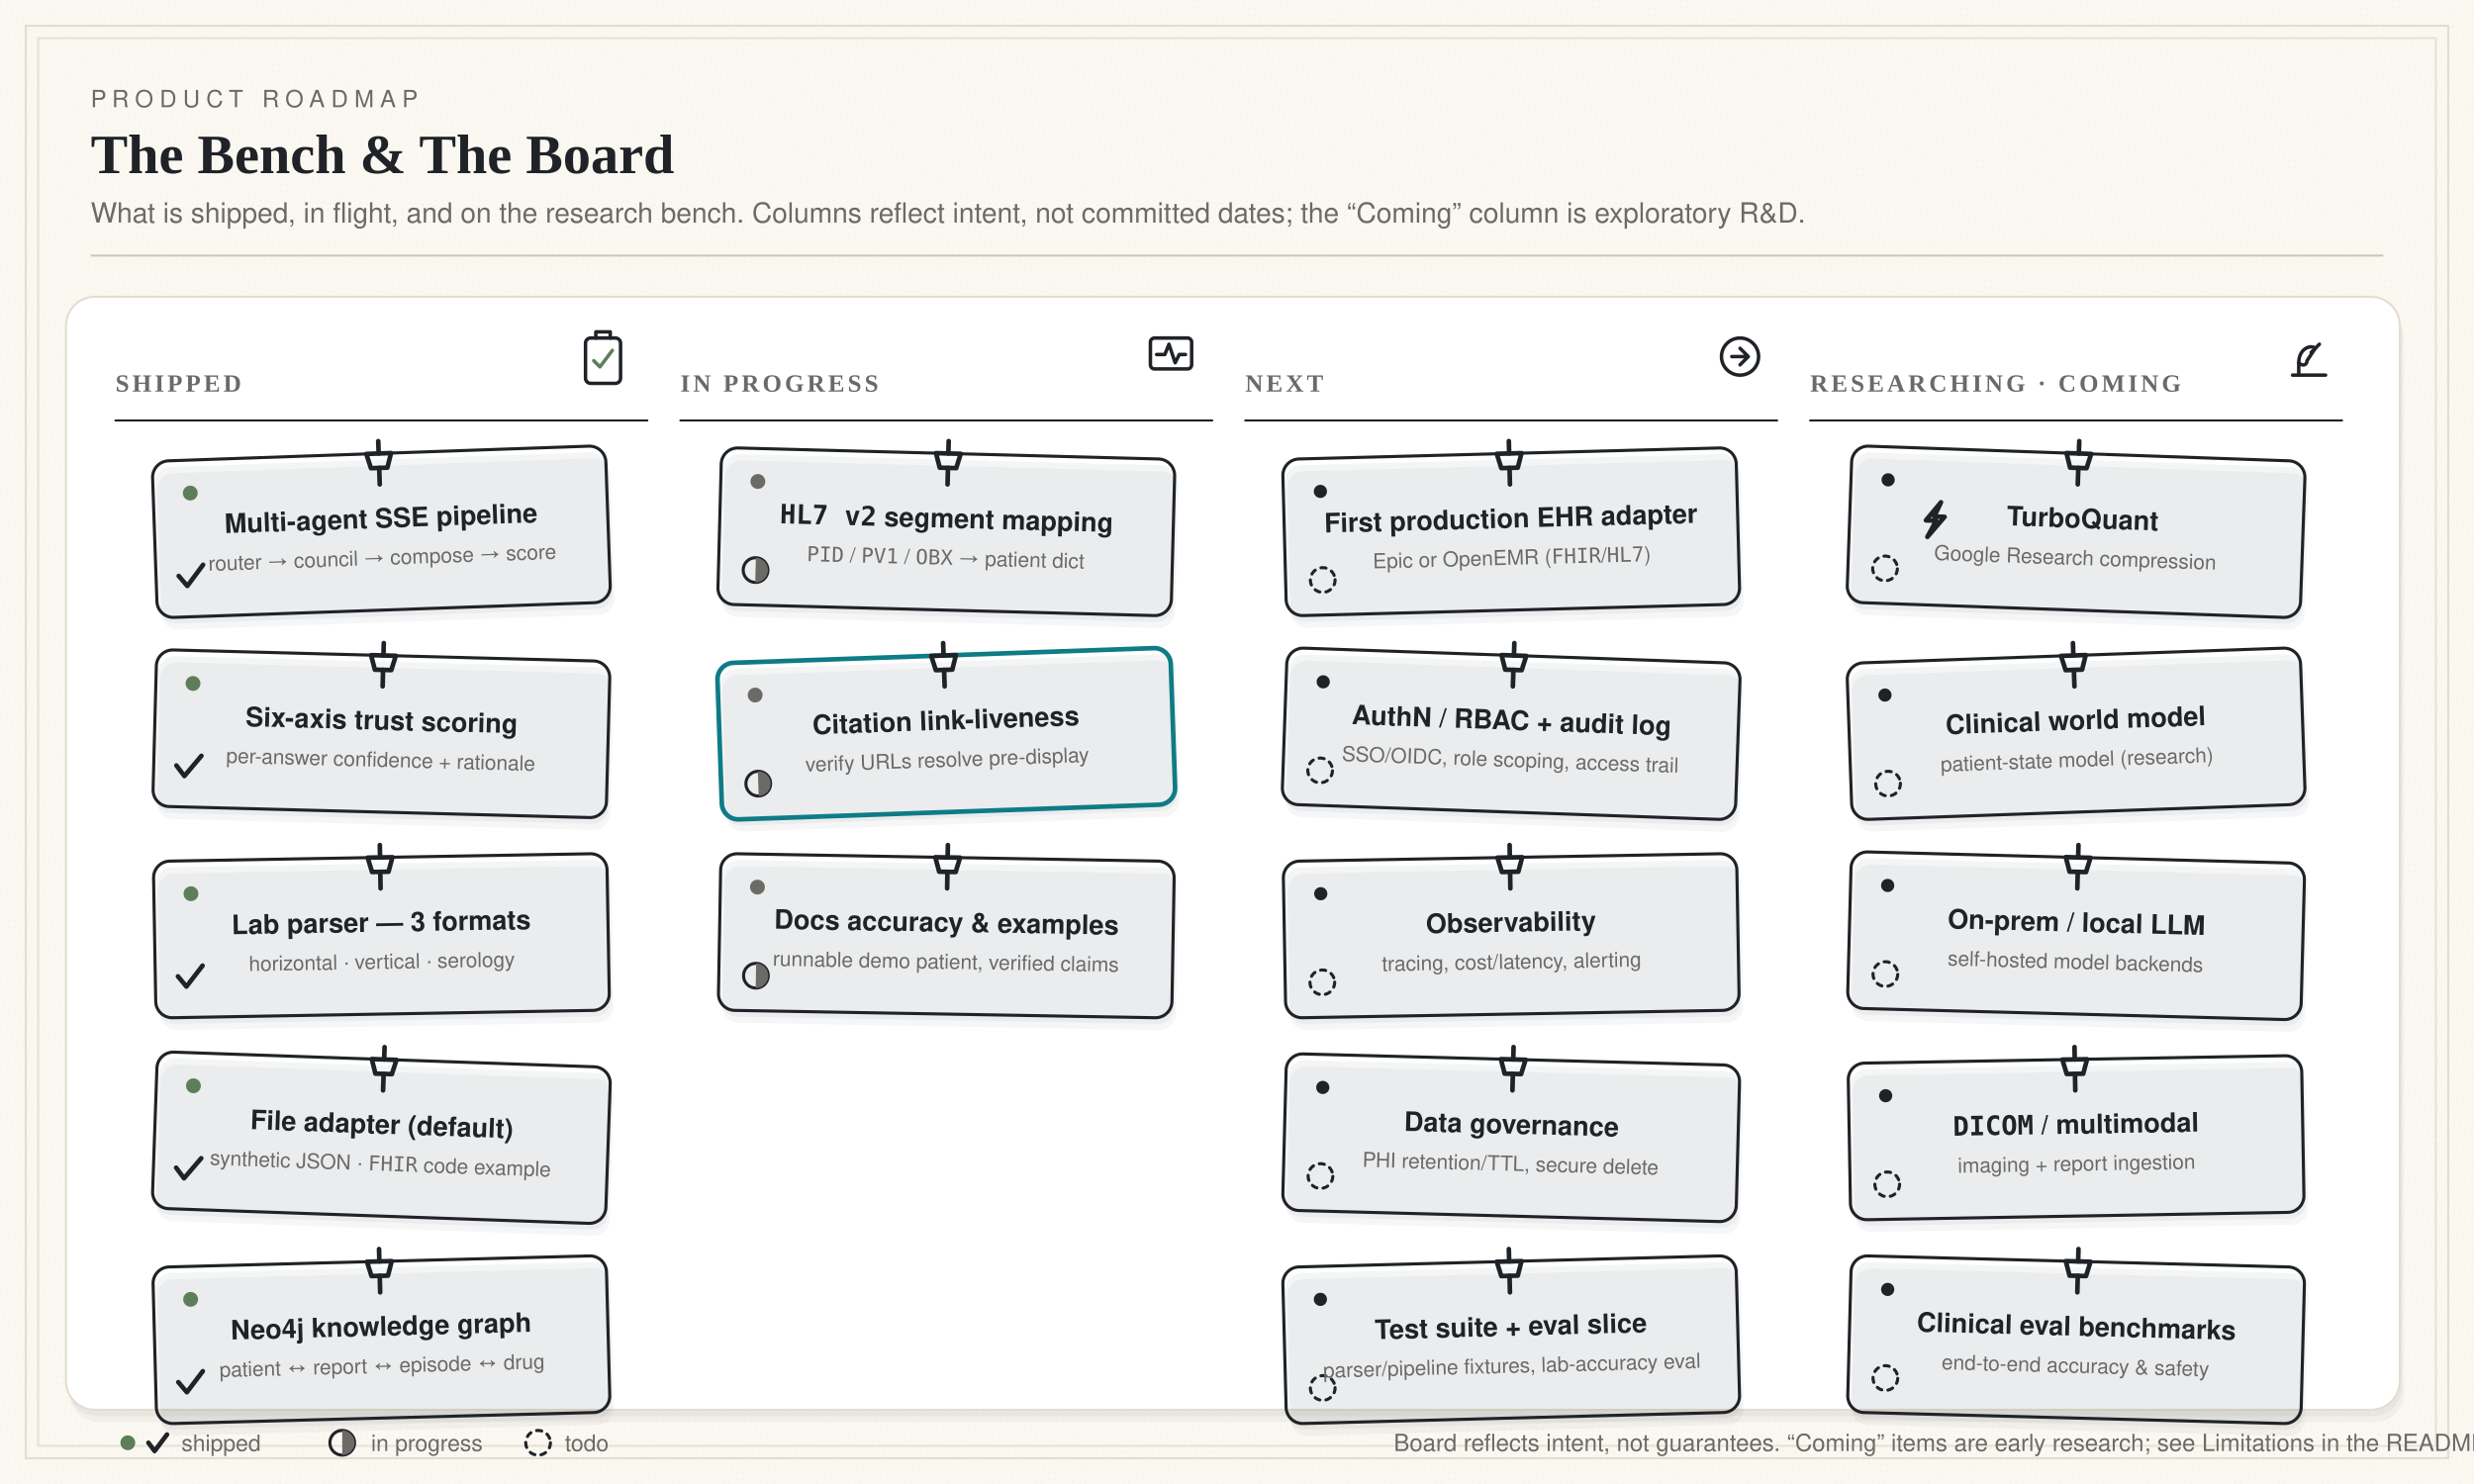
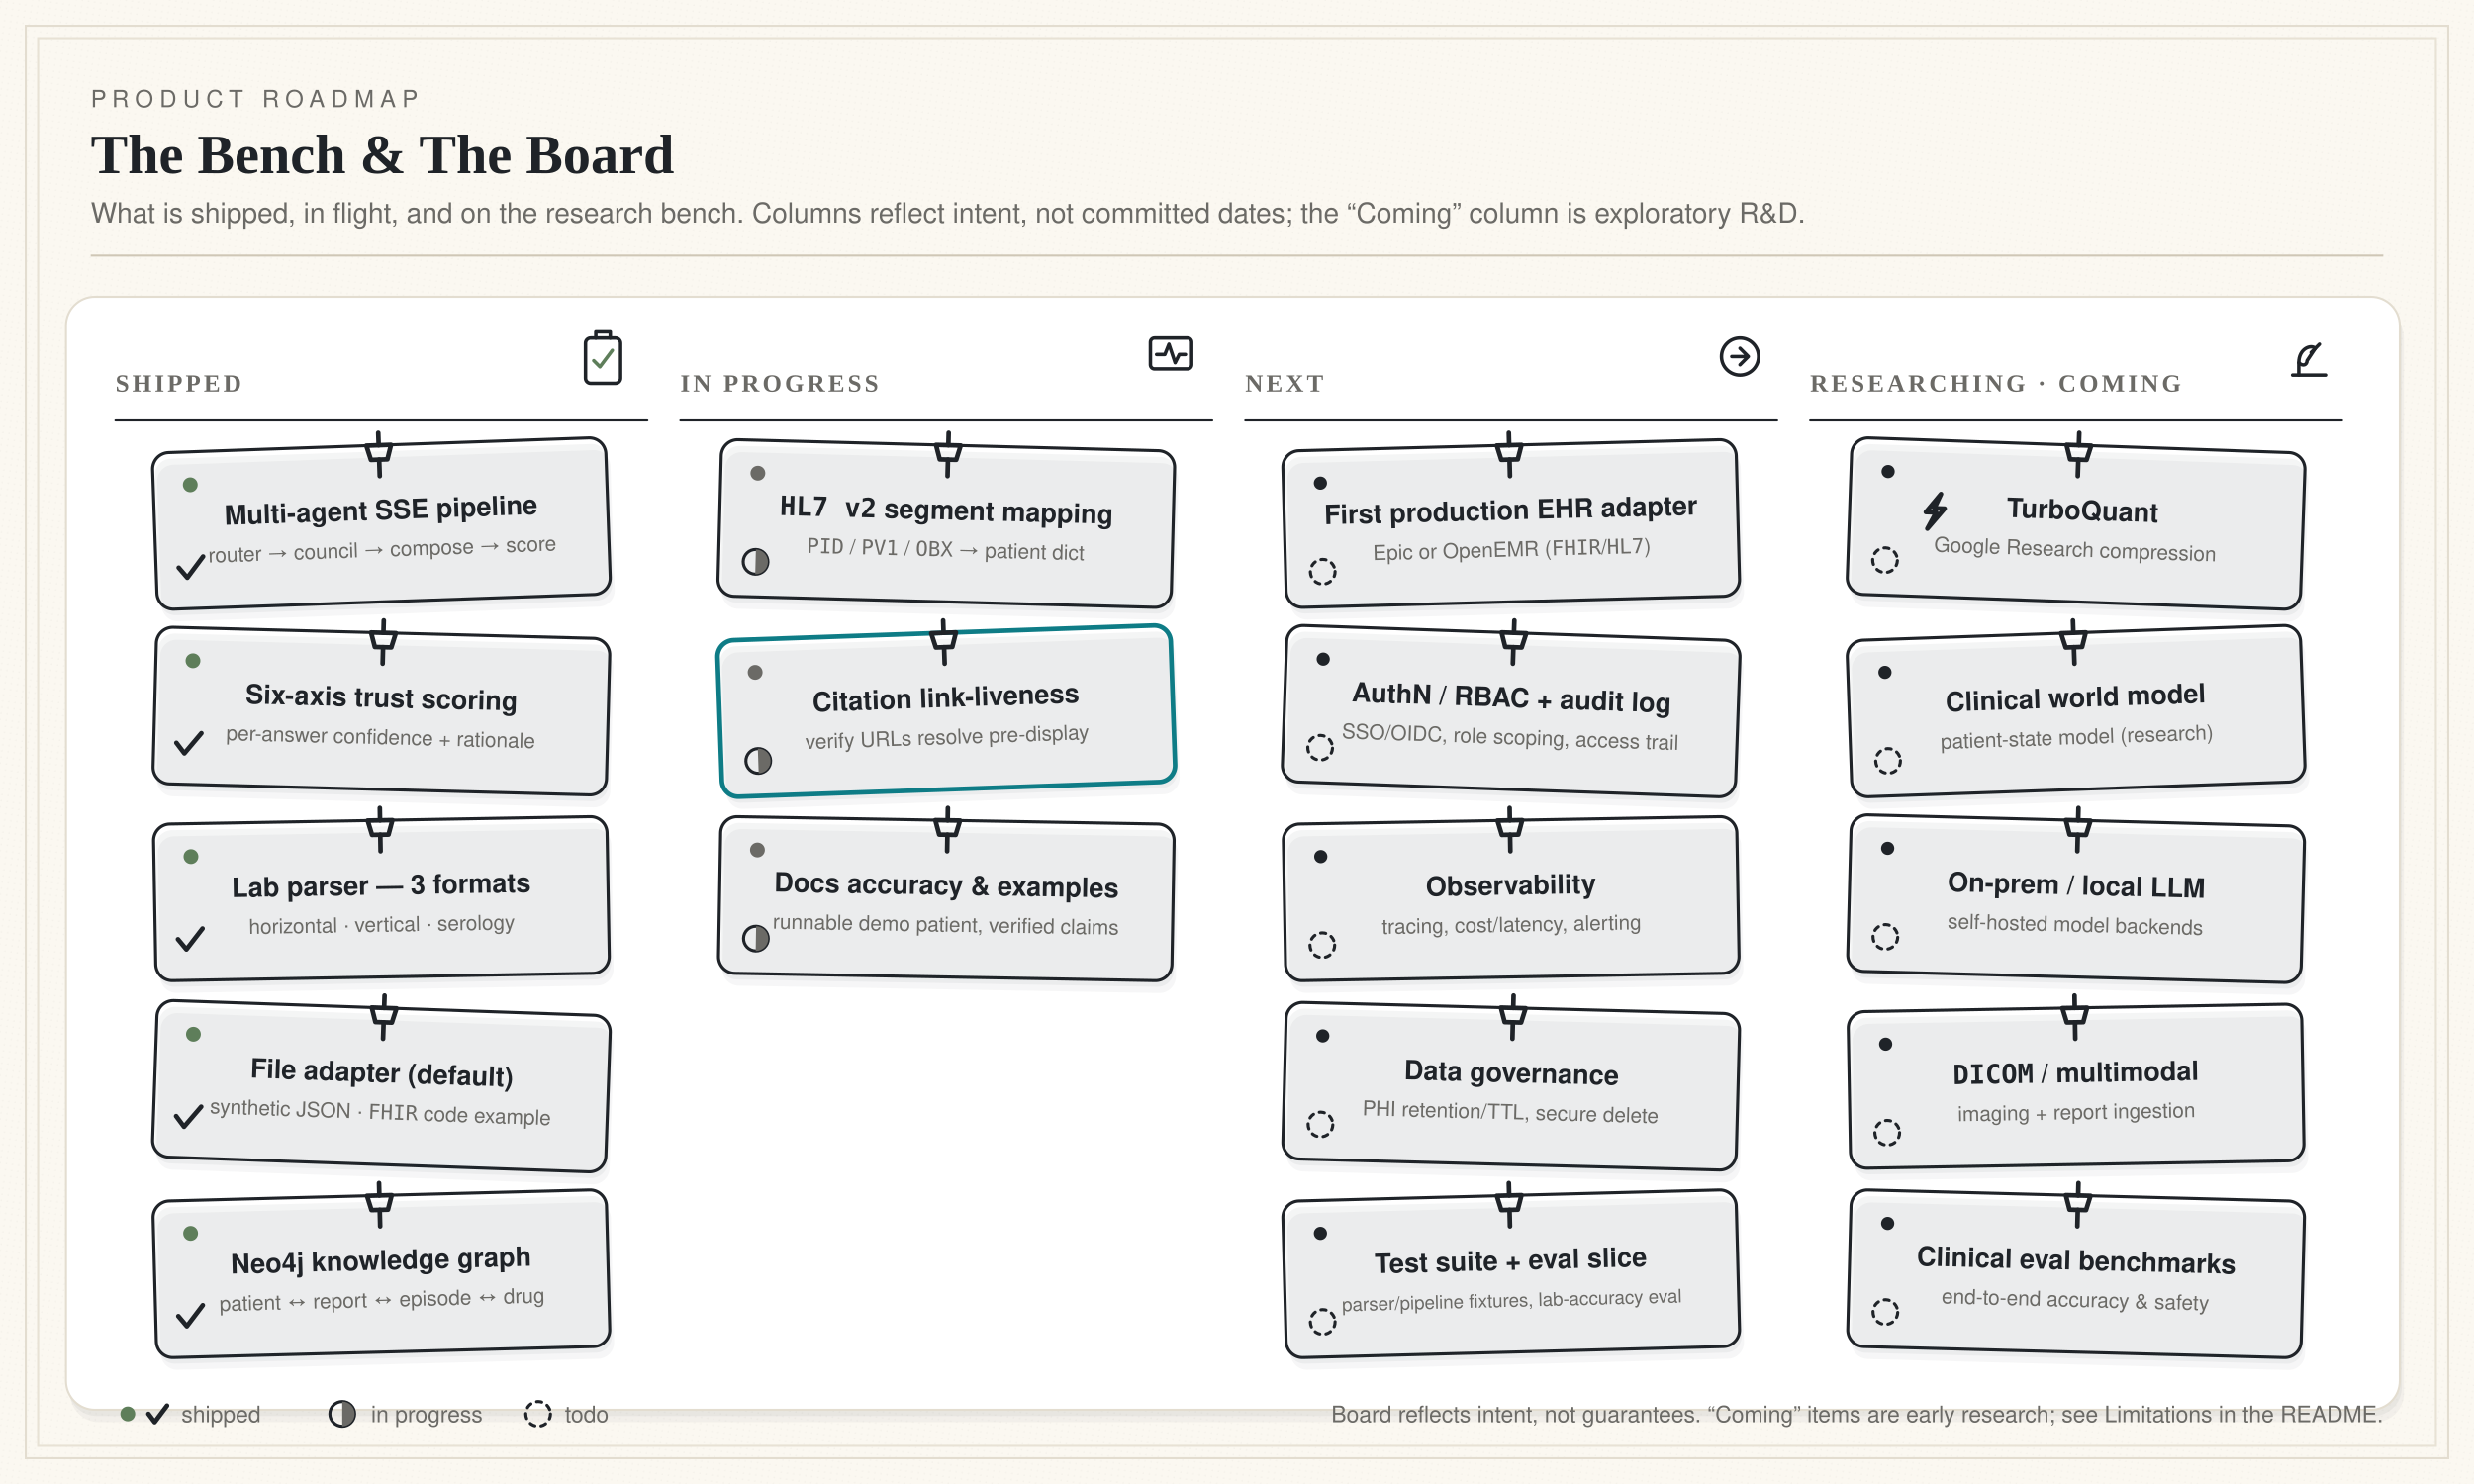
<svg xmlns="http://www.w3.org/2000/svg" viewBox="0 0 1200 720" width="1200" height="720" role="img" aria-label="CerebraLink roadmap board">
  <defs>
    <style>
      .serif{font-family:Georgia,'Times New Roman',serif}
      .sans{font-family:'Segoe UI',-apple-system,Helvetica,Arial,sans-serif}
      .mono{font-family:'SFMono-Regular',ui-monospace,Menlo,Consolas,monospace}
      .ink{fill:#1F2328}.muted{fill:#6B6A66}
      .s{fill:none;stroke:#1F2328;stroke-linecap:round;stroke-linejoin:round;vector-effect:non-scaling-stroke}
      .hair{fill:none;stroke:#CFC7B6;stroke-width:1;vector-effect:non-scaling-stroke}
      .col{font-weight:700;font-size:12px;letter-spacing:1.5px;fill:#6B6A66}
      .ct{fill:#1F2328;font-weight:600}
      .cd{fill:#6B6A66}
      /* active card border is static-visible (opacity:1 at rest) and gently pulses */
      @keyframes pulse{0%,100%{opacity:1}50%{opacity:.5}}
      .progress{animation:pulse 3s ease-in-out infinite}
    </style>
    <pattern id="grain" width="3" height="3" patternUnits="userSpaceOnUse" patternTransform="rotate(8)">
      <circle cx="0.6" cy="0.6" r="0.32" fill="#1F2328" fill-opacity="0.05" />
    </pattern>
  </defs>
  <rect x="0" y="0" width="1200" height="720" fill="#FBF8F1" />
  <rect x="0" y="0" width="1200" height="720" fill="url(#grain)" />
  <rect x="12.5" y="12.5" width="1175" height="695" fill="none" stroke="#E3DDD0" />
  <rect x="18.5" y="18.5" width="1163" height="683" fill="none" stroke="#E8E2D5" />
  <text x="44" y="52" class="sans muted" font-size="11.5" letter-spacing="3">PRODUCT ROADMAP</text>
  <text x="44" y="84" class="serif ink" font-size="27" font-weight="700">The Bench &amp; The Board</text>
  <text x="44" y="108" class="sub sans muted" font-size="13.5">What is shipped, in flight, and on the research bench. Columns reflect intent, not committed dates; the “Coming” column is exploratory R&amp;D.</text>
  <line class="hair" x1="44" y1="124" x2="1156" y2="124" />
  <rect x="34" y="150" width="1132" height="540" rx="14" fill="#1F2328" opacity="0.04" />
  <rect x="33" y="147" width="1132" height="540" rx="14" fill="#1F2328" opacity="0.05" />
  <rect x="32" y="144" width="1132" height="540" rx="14" fill="#FFFFFF" stroke="#E3DDD0" />
  <g>
    <g transform="translate(56,170)">
      <text x="0" y="20" class="col">SHIPPED</text>
      <g class="s" stroke-width="1.7" transform="translate(228,3)">
        <rect x="0" y="-9" width="17" height="22" rx="2.5" />
        <path d="M5,-9 v-3 h7 v3" />
        <path d="M4,2 l3,3 6,-8" style="stroke:#5E7E5A" />
      </g>
      <line class="s" stroke-width="1" x1="0" y1="34" x2="258" y2="34" />
    </g>
    <g transform="translate(330,170)">
      <text x="0" y="20" class="col">IN PROGRESS</text>
      <g class="s" stroke-width="1.7" transform="translate(228,2)">
        <rect x="0" y="-8" width="20" height="15" rx="2" />
        <path d="M3,0 h4 l2,-5 3,9 2,-4 h3" />
      </g>
      <line class="s" stroke-width="1" x1="0" y1="34" x2="258" y2="34" />
    </g>
    <g transform="translate(604,170)">
      <text x="0" y="20" class="col">NEXT</text>
      <g class="s" stroke-width="1.7" transform="translate(232,3)">
        <circle cx="8" cy="0" r="9" />
        <path d="M4,0 h8 M8,-4 l4,4 -4,4" />
      </g>
      <line class="s" stroke-width="1" x1="0" y1="34" x2="258" y2="34" />
    </g>
    <g transform="translate(878,170)">
      <text x="0" y="20" class="col">RESEARCHING · COMING</text>
      <g class="s" stroke-width="1.7" transform="translate(232,-8)">
        <path d="M2,20 H18" />
        <path d="M5,20 V14" />
        <path d="M5,14 C5,7 11,5 13,7 L9,13 C9,15 7,16 5,14 Z" />
        <path d="M11,9 L15,5" />
      </g>
      <line class="s" stroke-width="1" x1="0" y1="34" x2="258" y2="34" />
    </g>
  </g>
  <g>
-     <g transform="translate(185,258) rotate(-2,0,0)">
+     <g transform="translate(185,254) rotate(-2,0,0)">
      <rect x="-108" y="-32" width="220" height="76" rx="8" fill="#1F2328" opacity="0.04" />
      <rect x="-109" y="-35" width="220" height="76" rx="8" fill="#1F2328" opacity="0.05" />
      <rect x="-110" y="-38" width="220" height="76" rx="8" fill="#FFFFFF" class="s" stroke-width="1.5" />
      <g class="s" stroke-width="2.25">
        <path d="M0,-44 v6" />
        <path d="M-6,-38 h12 l-2,7 h-8 z" />
        <path d="M0,-31 v8" />
      </g>
      <circle cx="-92" cy="-22" r="3.6" fill="#5E7E5A" />
      <path class="s" stroke-width="2.25" d="M-99,18 l4,5 8,-10" />
      <text x="0" y="-2" text-anchor="middle" class="ct sans" font-size="13">Multi-agent SSE pipeline</text>
      <text x="0" y="16" text-anchor="middle" class="cd sans" font-size="10">router → council → compose → score</text>
    </g>
-     <g transform="translate(185,356) rotate(1.5,0,0)">
+     <g transform="translate(185,345) rotate(1.5,0,0)">
      <rect x="-108" y="-32" width="220" height="76" rx="8" fill="#1F2328" opacity="0.04" />
      <rect x="-109" y="-35" width="220" height="76" rx="8" fill="#1F2328" opacity="0.05" />
      <rect x="-110" y="-38" width="220" height="76" rx="8" fill="#FFFFFF" class="s" stroke-width="1.5" />
      <g class="s" stroke-width="2.25">
        <path d="M0,-44 v6" />
        <path d="M-6,-38 h12 l-2,7 h-8 z" />
        <path d="M0,-31 v8" />
      </g>
      <circle cx="-92" cy="-22" r="3.6" fill="#5E7E5A" />
      <path class="s" stroke-width="2.25" d="M-99,18 l4,5 8,-10" />
      <text x="0" y="-2" text-anchor="middle" class="ct sans" font-size="13">Six-axis trust scoring</text>
      <text x="0" y="16" text-anchor="middle" class="cd sans" font-size="10">per-answer confidence + rationale</text>
    </g>
-     <g transform="translate(185,454) rotate(-1,0,0)">
+     <g transform="translate(185,436) rotate(-1,0,0)">
      <rect x="-108" y="-32" width="220" height="76" rx="8" fill="#1F2328" opacity="0.04" />
      <rect x="-109" y="-35" width="220" height="76" rx="8" fill="#1F2328" opacity="0.05" />
      <rect x="-110" y="-38" width="220" height="76" rx="8" fill="#FFFFFF" class="s" stroke-width="1.5" />
      <g class="s" stroke-width="2.25">
        <path d="M0,-44 v6" />
        <path d="M-6,-38 h12 l-2,7 h-8 z" />
        <path d="M0,-31 v8" />
      </g>
      <circle cx="-92" cy="-22" r="3.6" fill="#5E7E5A" />
      <path class="s" stroke-width="2.25" d="M-99,18 l4,5 8,-10" />
      <text x="0" y="-2" text-anchor="middle" class="ct sans" font-size="13">Lab parser — 3 formats</text>
      <text x="0" y="16" text-anchor="middle" class="cd sans" font-size="10">horizontal · vertical · serology</text>
    </g>
-     <g transform="translate(185,552) rotate(2,0,0)">
+     <g transform="translate(185,527) rotate(2,0,0)">
      <rect x="-108" y="-32" width="220" height="76" rx="8" fill="#1F2328" opacity="0.04" />
      <rect x="-109" y="-35" width="220" height="76" rx="8" fill="#1F2328" opacity="0.05" />
      <rect x="-110" y="-38" width="220" height="76" rx="8" fill="#FFFFFF" class="s" stroke-width="1.5" />
      <g class="s" stroke-width="2.25">
        <path d="M0,-44 v6" />
        <path d="M-6,-38 h12 l-2,7 h-8 z" />
        <path d="M0,-31 v8" />
      </g>
      <circle cx="-92" cy="-22" r="3.6" fill="#5E7E5A" />
      <path class="s" stroke-width="2.25" d="M-99,18 l4,5 8,-10" />
      <text x="0" y="-2" text-anchor="middle" class="ct sans" font-size="13">File adapter (default)</text>
      <text x="0" y="16" text-anchor="middle" class="cd sans" font-size="10">synthetic JSON · <tspan class="mono">FHIR</tspan> code example</text>
    </g>
-     <g transform="translate(185,650) rotate(-1.5,0,0)">
+     <g transform="translate(185,618) rotate(-1.5,0,0)">
      <rect x="-108" y="-32" width="220" height="76" rx="8" fill="#1F2328" opacity="0.04" />
      <rect x="-109" y="-35" width="220" height="76" rx="8" fill="#1F2328" opacity="0.05" />
      <rect x="-110" y="-38" width="220" height="76" rx="8" fill="#FFFFFF" class="s" stroke-width="1.5" />
      <g class="s" stroke-width="2.25">
        <path d="M0,-44 v6" />
        <path d="M-6,-38 h12 l-2,7 h-8 z" />
        <path d="M0,-31 v8" />
      </g>
      <circle cx="-92" cy="-22" r="3.6" fill="#5E7E5A" />
      <path class="s" stroke-width="2.25" d="M-99,18 l4,5 8,-10" />
      <text x="0" y="-2" text-anchor="middle" class="ct sans" font-size="13">Neo4j knowledge graph</text>
      <text x="0" y="16" text-anchor="middle" class="cd sans" font-size="10">patient ↔ report ↔ episode ↔ drug</text>
    </g>
  </g>
  <g>
-     <g transform="translate(459,258) rotate(1.5,0,0)">
+     <g transform="translate(459,254) rotate(1.5,0,0)">
      <rect x="-108" y="-32" width="220" height="76" rx="8" fill="#1F2328" opacity="0.04" />
      <rect x="-109" y="-35" width="220" height="76" rx="8" fill="#1F2328" opacity="0.05" />
      <rect x="-110" y="-38" width="220" height="76" rx="8" fill="#FFFFFF" class="s" stroke-width="1.5" />
      <g class="s" stroke-width="2.25">
        <path d="M0,-44 v6" />
        <path d="M-6,-38 h12 l-2,7 h-8 z" />
        <path d="M0,-31 v8" />
      </g>
      <circle cx="-92" cy="-22" r="3.6" fill="#6B6A66" />
      <g transform="translate(-92,21)">
        <circle class="s" stroke-width="1.5" cx="0" cy="0" r="6" />
        <path d="M0,-6 A6,6 0 0,1 0,6 Z" fill="#6B6A66" />
      </g>
      <text x="0" y="-2" text-anchor="middle" class="ct sans" font-size="13">
        <tspan class="mono">HL7 v2</tspan> segment mapping</text>
      <text x="0" y="16" text-anchor="middle" class="cd sans" font-size="10">
        <tspan class="mono">PID</tspan> / <tspan class="mono">PV1</tspan> / <tspan class="mono">OBX</tspan> → patient dict</text>
    </g>
-     <g transform="translate(459,356) rotate(-2,0,0)">
+     <g transform="translate(459,345) rotate(-2,0,0)">
      <rect x="-108" y="-32" width="220" height="76" rx="8" fill="#1F2328" opacity="0.04" />
      <rect x="-109" y="-35" width="220" height="76" rx="8" fill="#1F2328" opacity="0.05" />
      <rect x="-110" y="-38" width="220" height="76" rx="8" fill="#FFFFFF" class="s progress" style="stroke:#0E7C86" stroke-width="2.25" />
      <g class="s" stroke-width="2.25">
        <path d="M0,-44 v6" />
        <path d="M-6,-38 h12 l-2,7 h-8 z" />
        <path d="M0,-31 v8" />
      </g>
      <circle cx="-92" cy="-22" r="3.6" fill="#6B6A66" />
      <g transform="translate(-92,21)">
        <circle class="s" stroke-width="1.5" cx="0" cy="0" r="6" />
        <path d="M0,-6 A6,6 0 0,1 0,6 Z" fill="#6B6A66" />
      </g>
      <text x="0" y="-2" text-anchor="middle" class="ct sans" font-size="13">Citation link-liveness</text>
      <text x="0" y="16" text-anchor="middle" class="cd sans" font-size="10">verify URLs resolve pre-display</text>
    </g>
-     <g transform="translate(459,454) rotate(1,0,0)">
+     <g transform="translate(459,436) rotate(1,0,0)">
      <rect x="-108" y="-32" width="220" height="76" rx="8" fill="#1F2328" opacity="0.04" />
      <rect x="-109" y="-35" width="220" height="76" rx="8" fill="#1F2328" opacity="0.05" />
      <rect x="-110" y="-38" width="220" height="76" rx="8" fill="#FFFFFF" class="s" stroke-width="1.5" />
      <g class="s" stroke-width="2.25">
        <path d="M0,-44 v6" />
        <path d="M-6,-38 h12 l-2,7 h-8 z" />
        <path d="M0,-31 v8" />
      </g>
      <circle cx="-92" cy="-22" r="3.6" fill="#6B6A66" />
      <g transform="translate(-92,21)">
        <circle class="s" stroke-width="1.5" cx="0" cy="0" r="6" />
        <path d="M0,-6 A6,6 0 0,1 0,6 Z" fill="#6B6A66" />
      </g>
      <text x="0" y="-2" text-anchor="middle" class="ct sans" font-size="13">Docs accuracy &amp; examples</text>
      <text x="0" y="16" text-anchor="middle" class="cd sans" font-size="10">runnable demo patient, verified claims</text>
    </g>
  </g>
  <g>
-     <g transform="translate(733,258) rotate(-1.5,0,0)">
+     <g transform="translate(733,254) rotate(-1.5,0,0)">
      <rect x="-108" y="-32" width="220" height="76" rx="8" fill="#1F2328" opacity="0.04" />
      <rect x="-109" y="-35" width="220" height="76" rx="8" fill="#1F2328" opacity="0.05" />
      <rect x="-110" y="-38" width="220" height="76" rx="8" fill="#FFFFFF" class="s" stroke-width="1.5" />
      <g class="s" stroke-width="2.25">
        <path d="M0,-44 v6" />
        <path d="M-6,-38 h12 l-2,7 h-8 z" />
        <path d="M0,-31 v8" />
      </g>
      <circle cx="-92" cy="-22" r="3.2" fill="#1F2328" />
      <circle class="s" stroke-width="1.5" stroke-dasharray="2.5 3" cx="-92" cy="21" r="6" />
      <text x="0" y="-2" text-anchor="middle" class="ct sans" font-size="13">First production EHR adapter</text>
      <text x="0" y="16" text-anchor="middle" class="cd sans" font-size="10">Epic or OpenEMR (<tspan class="mono">FHIR</tspan>/<tspan class="mono">HL7</tspan>)</text>
    </g>
-     <g transform="translate(733,356) rotate(2,0,0)">
+     <g transform="translate(733,345) rotate(2,0,0)">
      <rect x="-108" y="-32" width="220" height="76" rx="8" fill="#1F2328" opacity="0.04" />
      <rect x="-109" y="-35" width="220" height="76" rx="8" fill="#1F2328" opacity="0.05" />
      <rect x="-110" y="-38" width="220" height="76" rx="8" fill="#FFFFFF" class="s" stroke-width="1.5" />
      <g class="s" stroke-width="2.25">
        <path d="M0,-44 v6" />
        <path d="M-6,-38 h12 l-2,7 h-8 z" />
        <path d="M0,-31 v8" />
      </g>
      <circle cx="-92" cy="-22" r="3.2" fill="#1F2328" />
      <circle class="s" stroke-width="1.5" stroke-dasharray="2.5 3" cx="-92" cy="21" r="6" />
      <text x="0" y="-2" text-anchor="middle" class="ct sans" font-size="13">AuthN / RBAC + audit log</text>
      <text x="0" y="16" text-anchor="middle" class="cd sans" font-size="10">SSO/OIDC, role scoping, access trail</text>
    </g>
-     <g transform="translate(733,454) rotate(-1,0,0)">
+     <g transform="translate(733,436) rotate(-1,0,0)">
      <rect x="-108" y="-32" width="220" height="76" rx="8" fill="#1F2328" opacity="0.04" />
      <rect x="-109" y="-35" width="220" height="76" rx="8" fill="#1F2328" opacity="0.05" />
      <rect x="-110" y="-38" width="220" height="76" rx="8" fill="#FFFFFF" class="s" stroke-width="1.5" />
      <g class="s" stroke-width="2.25">
        <path d="M0,-44 v6" />
        <path d="M-6,-38 h12 l-2,7 h-8 z" />
        <path d="M0,-31 v8" />
      </g>
      <circle cx="-92" cy="-22" r="3.2" fill="#1F2328" />
      <circle class="s" stroke-width="1.5" stroke-dasharray="2.5 3" cx="-92" cy="21" r="6" />
      <text x="0" y="-2" text-anchor="middle" class="ct sans" font-size="13">Observability</text>
      <text x="0" y="16" text-anchor="middle" class="cd sans" font-size="10">tracing, cost/latency, alerting</text>
    </g>
-     <g transform="translate(733,552) rotate(1.5,0,0)">
+     <g transform="translate(733,527) rotate(1.5,0,0)">
      <rect x="-108" y="-32" width="220" height="76" rx="8" fill="#1F2328" opacity="0.04" />
      <rect x="-109" y="-35" width="220" height="76" rx="8" fill="#1F2328" opacity="0.05" />
      <rect x="-110" y="-38" width="220" height="76" rx="8" fill="#FFFFFF" class="s" stroke-width="1.5" />
      <g class="s" stroke-width="2.25">
        <path d="M0,-44 v6" />
        <path d="M-6,-38 h12 l-2,7 h-8 z" />
        <path d="M0,-31 v8" />
      </g>
      <circle cx="-92" cy="-22" r="3.2" fill="#1F2328" />
      <circle class="s" stroke-width="1.5" stroke-dasharray="2.5 3" cx="-92" cy="21" r="6" />
      <text x="0" y="-2" text-anchor="middle" class="ct sans" font-size="13">Data governance</text>
      <text x="0" y="16" text-anchor="middle" class="cd sans" font-size="10">PHI retention/TTL, secure delete</text>
    </g>
-     <g transform="translate(733,650) rotate(-1.5,0,0)">
+     <g transform="translate(733,618) rotate(-1.5,0,0)">
      <rect x="-108" y="-32" width="220" height="76" rx="8" fill="#1F2328" opacity="0.04" />
      <rect x="-109" y="-35" width="220" height="76" rx="8" fill="#1F2328" opacity="0.05" />
      <rect x="-110" y="-38" width="220" height="76" rx="8" fill="#FFFFFF" class="s" stroke-width="1.5" />
      <g class="s" stroke-width="2.25">
        <path d="M0,-44 v6" />
        <path d="M-6,-38 h12 l-2,7 h-8 z" />
        <path d="M0,-31 v8" />
      </g>
      <circle cx="-92" cy="-22" r="3.2" fill="#1F2328" />
      <circle class="s" stroke-width="1.5" stroke-dasharray="2.5 3" cx="-92" cy="21" r="6" />
      <text x="0" y="-2" text-anchor="middle" class="ct sans" font-size="13">Test suite + eval slice</text>
-       <text x="0" y="16" text-anchor="middle" class="cd sans" font-size="10">parser/pipeline fixtures, lab-accuracy eval</text>
-     </g>
-   </g>
-   <g>
-     <g transform="translate(1007,258) rotate(2,0,0)">
+       <text x="0" y="16" text-anchor="middle" class="cd sans" font-size="9">parser/pipeline fixtures, lab-accuracy eval</text>
+     </g>
+   </g>
+   <g>
+     <g transform="translate(1007,254) rotate(2,0,0)">
      <rect x="-108" y="-32" width="220" height="76" rx="8" fill="#1F2328" opacity="0.04" />
      <rect x="-109" y="-35" width="220" height="76" rx="8" fill="#1F2328" opacity="0.05" />
      <rect x="-110" y="-38" width="220" height="76" rx="8" fill="#FFFFFF" class="s" stroke-width="1.5" />
      <g class="s" stroke-width="2.25">
        <path d="M0,-44 v6" />
        <path d="M-6,-38 h12 l-2,7 h-8 z" />
        <path d="M0,-31 v8" />
      </g>
      <circle cx="-92" cy="-22" r="3.2" fill="#1F2328" />
      <circle class="s" stroke-width="1.5" stroke-dasharray="2.5 3" cx="-92" cy="21" r="6" />
      <path class="s" stroke-width="2.25" d="M-66,-12 l-7,9 h5 l-4,8 8,-10 h-5 z" />
      <text x="3" y="-2" text-anchor="middle" class="ct sans" font-size="13">TurboQuant</text>
      <text x="0" y="16" text-anchor="middle" class="cd sans" font-size="10">Google Research compression</text>
    </g>
-     <g transform="translate(1007,356) rotate(-2,0,0)">
+     <g transform="translate(1007,345) rotate(-2,0,0)">
      <rect x="-108" y="-32" width="220" height="76" rx="8" fill="#1F2328" opacity="0.04" />
      <rect x="-109" y="-35" width="220" height="76" rx="8" fill="#1F2328" opacity="0.05" />
      <rect x="-110" y="-38" width="220" height="76" rx="8" fill="#FFFFFF" class="s" stroke-width="1.5" />
      <g class="s" stroke-width="2.25">
        <path d="M0,-44 v6" />
        <path d="M-6,-38 h12 l-2,7 h-8 z" />
        <path d="M0,-31 v8" />
      </g>
      <circle cx="-92" cy="-22" r="3.2" fill="#1F2328" />
      <circle class="s" stroke-width="1.5" stroke-dasharray="2.5 3" cx="-92" cy="21" r="6" />
      <text x="0" y="-2" text-anchor="middle" class="ct sans" font-size="13">Clinical world model</text>
      <text x="0" y="16" text-anchor="middle" class="cd sans" font-size="10">patient-state model (research)</text>
    </g>
-     <g transform="translate(1007,454) rotate(1.5,0,0)">
+     <g transform="translate(1007,436) rotate(1.5,0,0)">
      <rect x="-108" y="-32" width="220" height="76" rx="8" fill="#1F2328" opacity="0.04" />
      <rect x="-109" y="-35" width="220" height="76" rx="8" fill="#1F2328" opacity="0.05" />
      <rect x="-110" y="-38" width="220" height="76" rx="8" fill="#FFFFFF" class="s" stroke-width="1.5" />
      <g class="s" stroke-width="2.25">
        <path d="M0,-44 v6" />
        <path d="M-6,-38 h12 l-2,7 h-8 z" />
        <path d="M0,-31 v8" />
      </g>
      <circle cx="-92" cy="-22" r="3.2" fill="#1F2328" />
      <circle class="s" stroke-width="1.5" stroke-dasharray="2.5 3" cx="-92" cy="21" r="6" />
      <text x="0" y="-2" text-anchor="middle" class="ct sans" font-size="13">On-prem / local LLM</text>
      <text x="0" y="16" text-anchor="middle" class="cd sans" font-size="10">self-hosted model backends</text>
    </g>
-     <g transform="translate(1007,552) rotate(-1,0,0)">
+     <g transform="translate(1007,527) rotate(-1,0,0)">
      <rect x="-108" y="-32" width="220" height="76" rx="8" fill="#1F2328" opacity="0.04" />
      <rect x="-109" y="-35" width="220" height="76" rx="8" fill="#1F2328" opacity="0.05" />
      <rect x="-110" y="-38" width="220" height="76" rx="8" fill="#FFFFFF" class="s" stroke-width="1.5" />
      <g class="s" stroke-width="2.25">
        <path d="M0,-44 v6" />
        <path d="M-6,-38 h12 l-2,7 h-8 z" />
        <path d="M0,-31 v8" />
      </g>
      <circle cx="-92" cy="-22" r="3.2" fill="#1F2328" />
      <circle class="s" stroke-width="1.5" stroke-dasharray="2.5 3" cx="-92" cy="21" r="6" />
      <text x="0" y="-2" text-anchor="middle" class="ct sans" font-size="13">
        <tspan class="mono">DICOM</tspan> / multimodal</text>
      <text x="0" y="16" text-anchor="middle" class="cd sans" font-size="10">imaging + report ingestion</text>
    </g>
-     <g transform="translate(1007,650) rotate(1.5,0,0)">
+     <g transform="translate(1007,618) rotate(1.5,0,0)">
      <rect x="-108" y="-32" width="220" height="76" rx="8" fill="#1F2328" opacity="0.04" />
      <rect x="-109" y="-35" width="220" height="76" rx="8" fill="#1F2328" opacity="0.05" />
      <rect x="-110" y="-38" width="220" height="76" rx="8" fill="#FFFFFF" class="s" stroke-width="1.5" />
      <g class="s" stroke-width="2.25">
        <path d="M0,-44 v6" />
        <path d="M-6,-38 h12 l-2,7 h-8 z" />
        <path d="M0,-31 v8" />
      </g>
      <circle cx="-92" cy="-22" r="3.2" fill="#1F2328" />
      <circle class="s" stroke-width="1.5" stroke-dasharray="2.5 3" cx="-92" cy="21" r="6" />
      <text x="0" y="-2" text-anchor="middle" class="ct sans" font-size="13">Clinical eval benchmarks</text>
      <text x="0" y="16" text-anchor="middle" class="cd sans" font-size="10">end-to-end accuracy &amp; safety</text>
    </g>
  </g>
-   <g transform="translate(56,704)">
+   <g transform="translate(56,690)">
    <circle cx="6" cy="-4" r="3.6" fill="#5E7E5A" />
    <path class="s" stroke-width="2.25" d="M16,-4 l3,4 6,-8" />
    <text x="32" y="0" class="muted sans" font-size="11">shipped</text>
    <g transform="translate(110,-4)">
      <circle class="s" stroke-width="1.5" cx="0" cy="0" r="6" />
      <path d="M0,-6 A6,6 0 0,1 0,6 Z" fill="#6B6A66" />
    </g>
    <text x="124" y="0" class="muted sans" font-size="11">in progress</text>
    <circle class="s" stroke-width="1.5" stroke-dasharray="2.5 3" cx="205" cy="-4" r="6" />
    <text x="218" y="0" class="muted sans" font-size="11">todo</text>
  </g>
-   <text x="676" y="704" class="muted sans" font-size="11.5">Board reflects intent, not guarantees. “Coming” items are early research; see Limitations in the README.</text>
+   <text x="1156" y="690" text-anchor="end" class="muted sans" font-size="11">Board reflects intent, not guarantees. “Coming” items are early research; see Limitations in the README.</text>
</svg>
